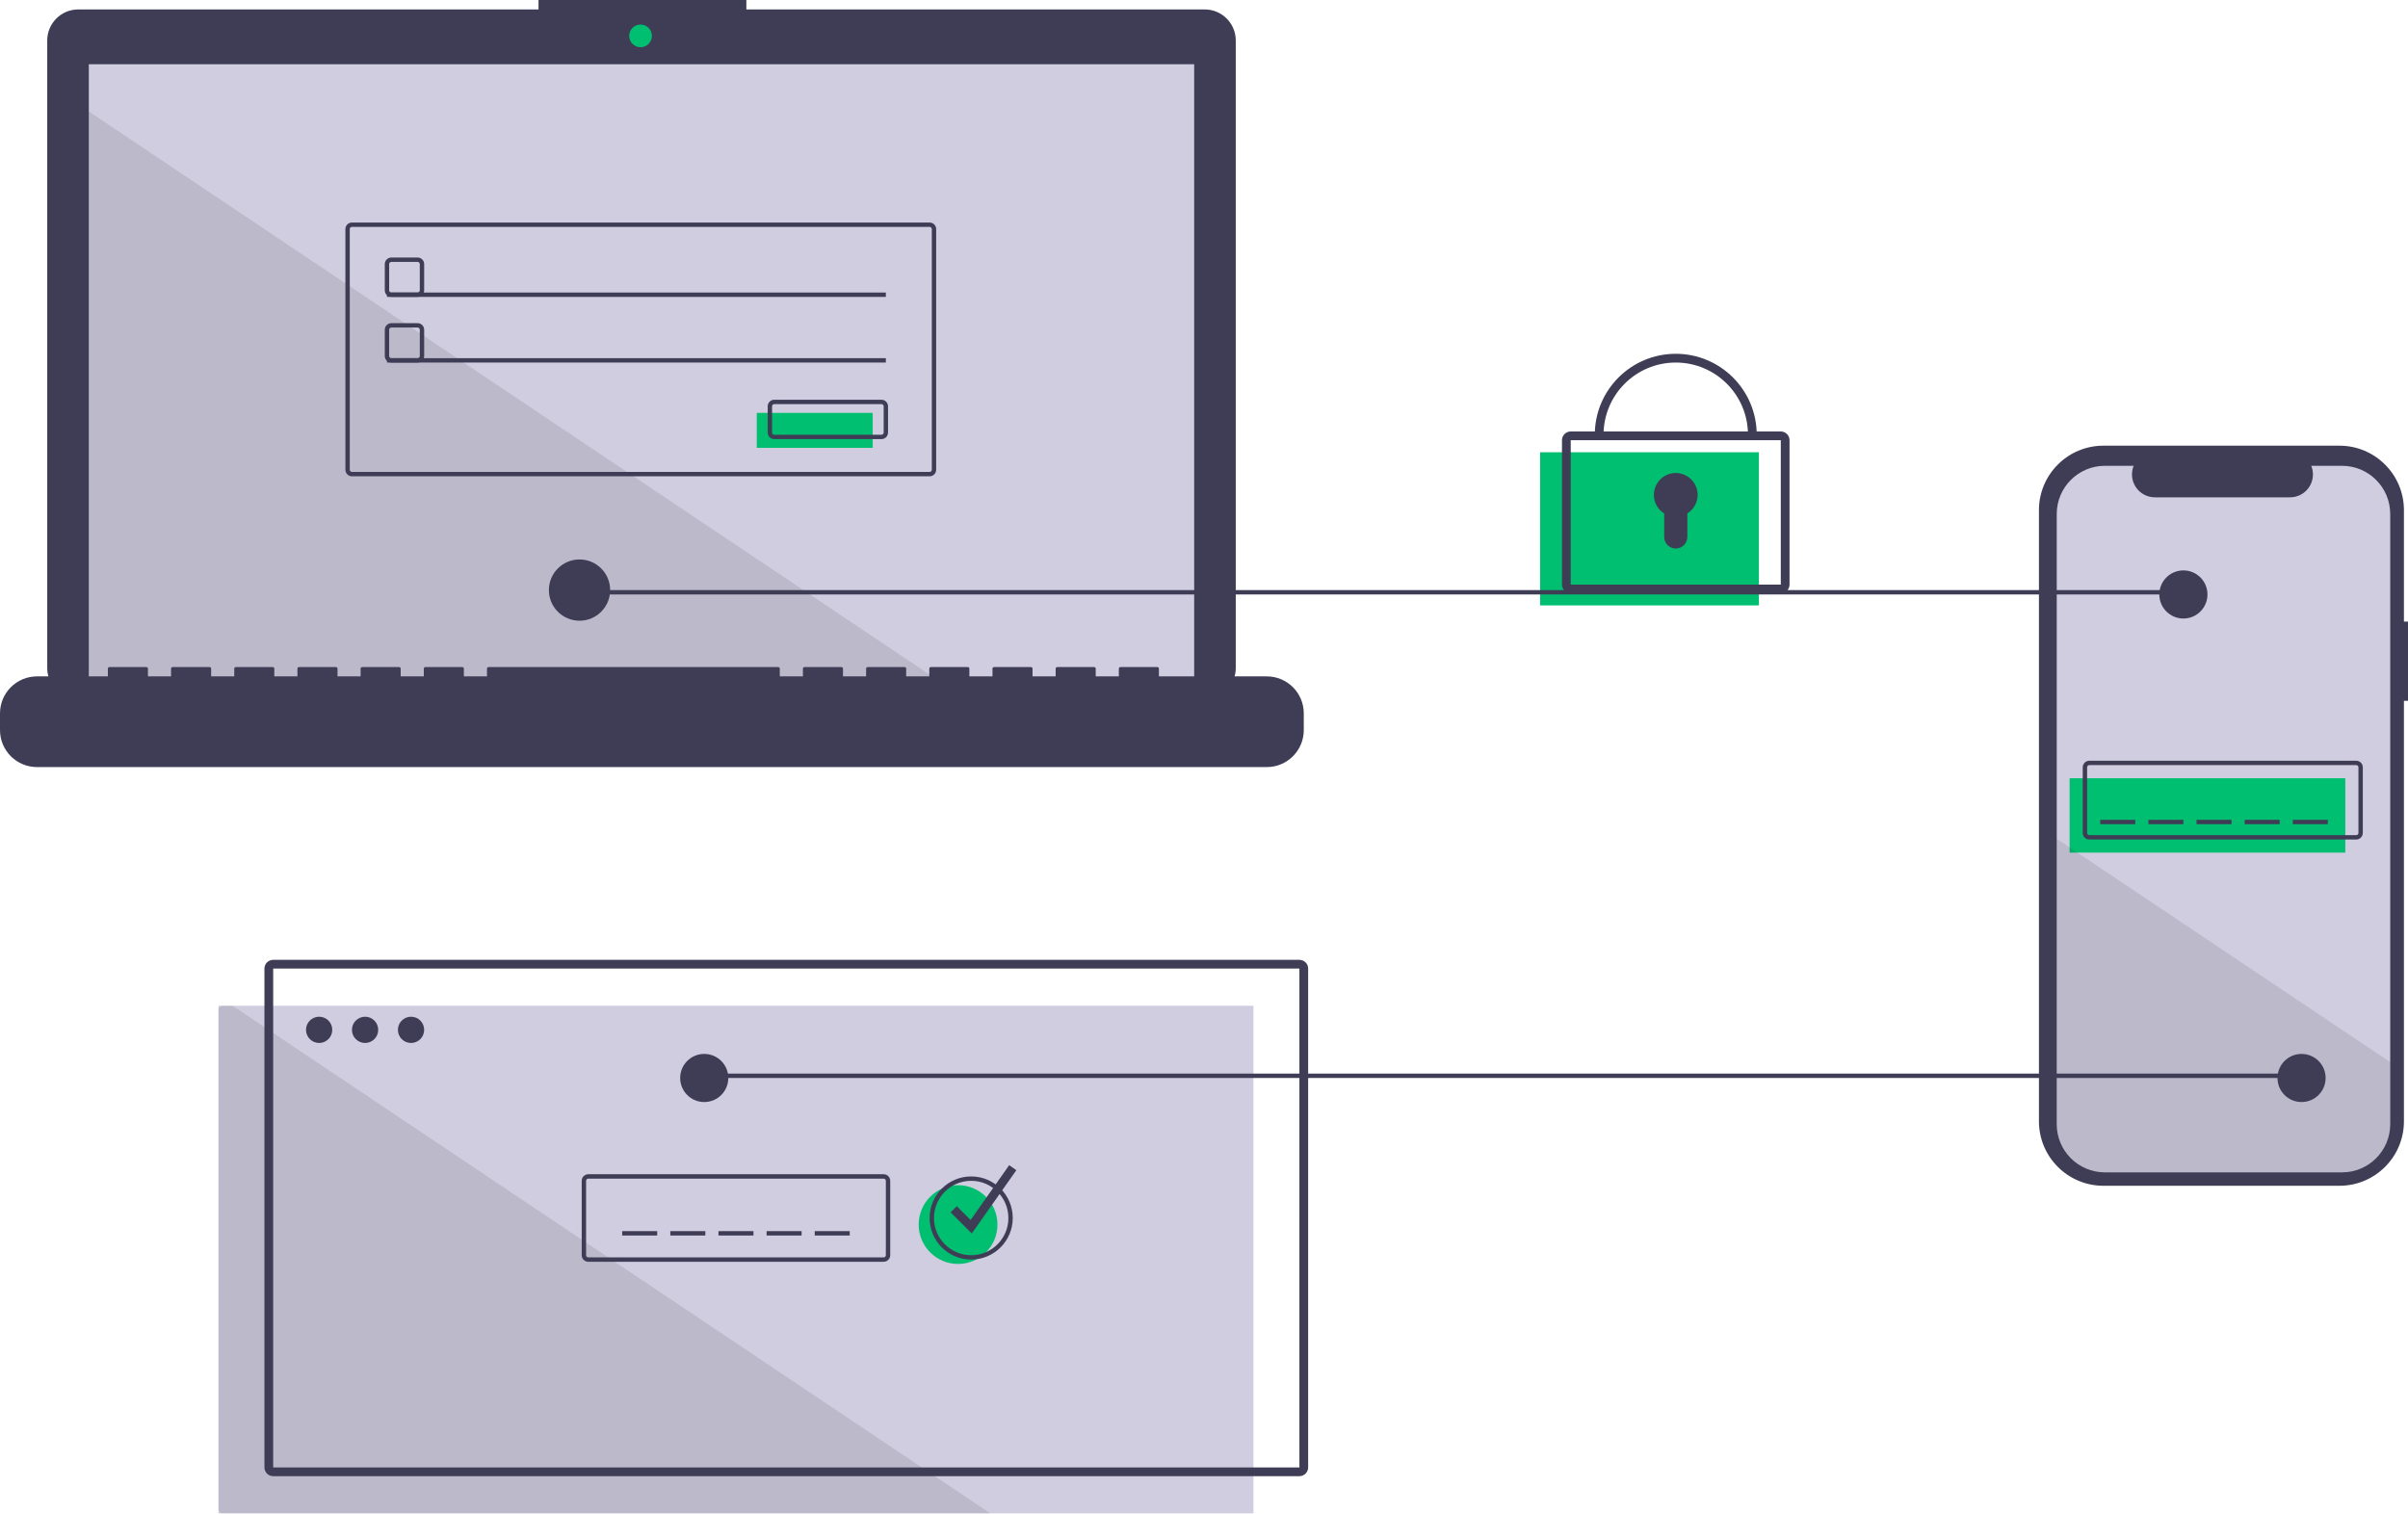
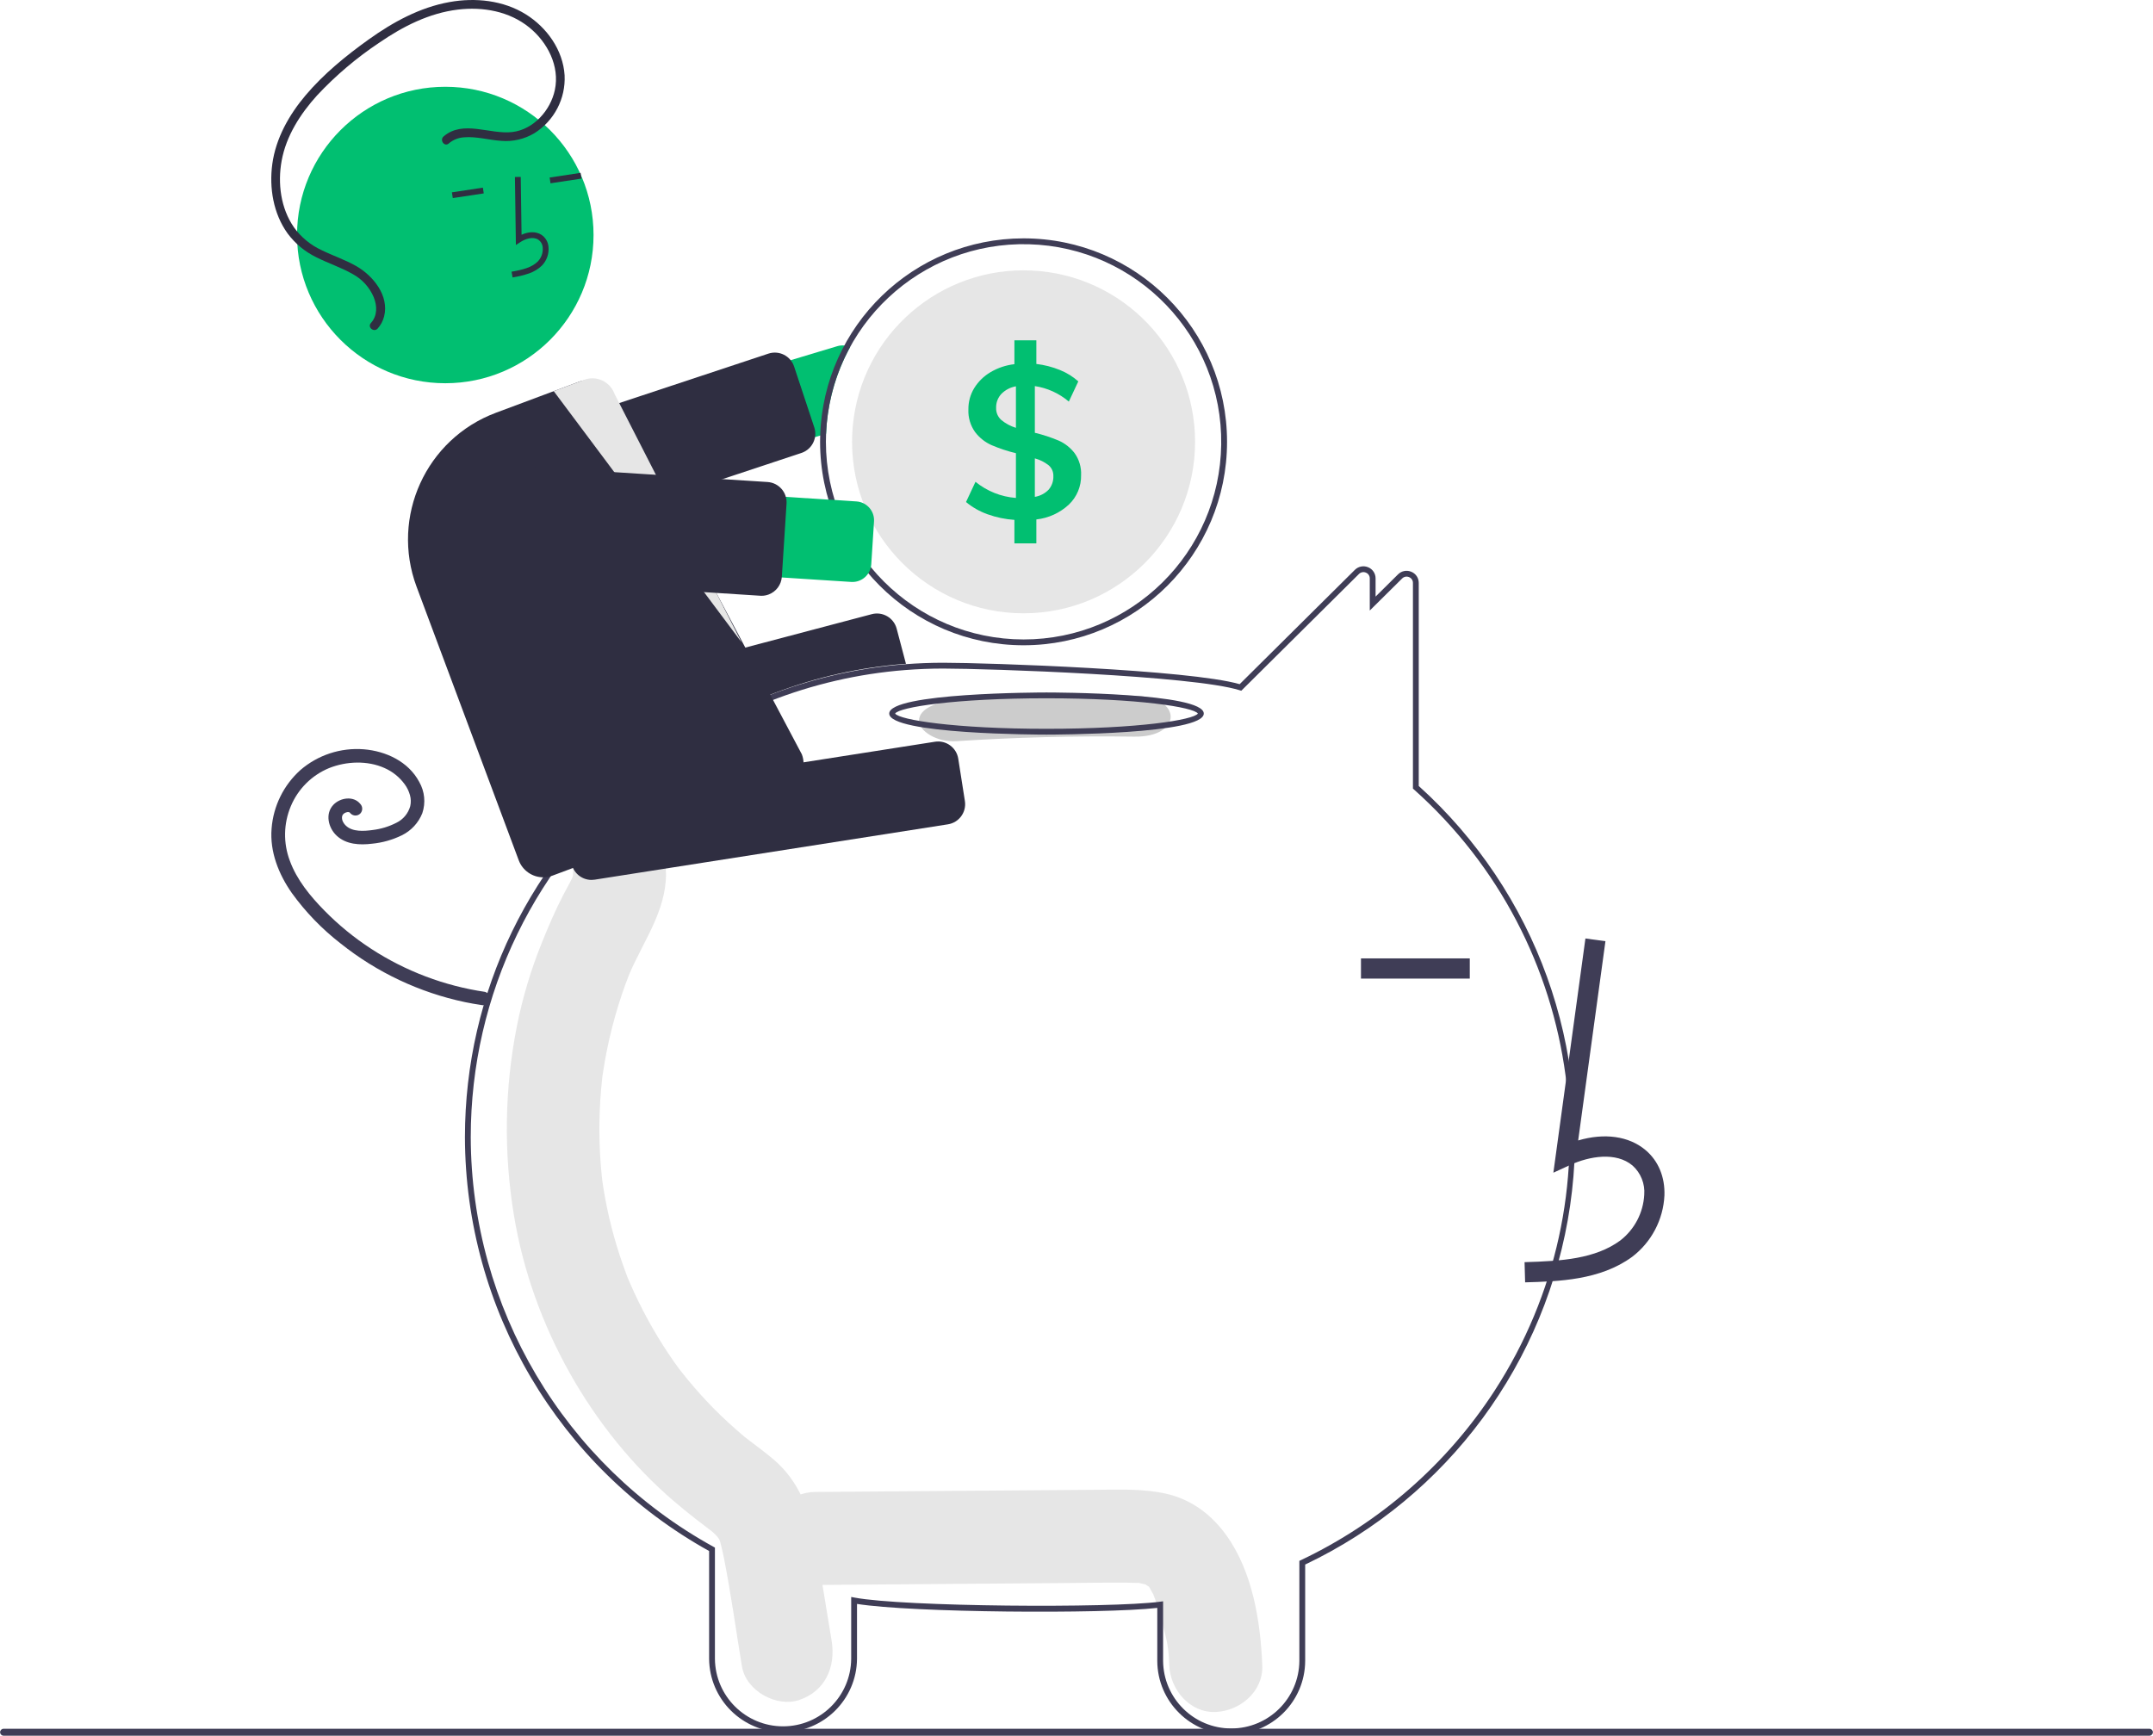
- <svg xmlns="http://www.w3.org/2000/svg" id="a3a44bd2-1d5c-46a0-ab88-fbd2ff893ca0" data-name="Layer 1" width="1100.501" height="691.707" viewBox="0 0 1100.501 691.707">
-   <path d="M1150.25,388.237h-1.859V337.322a29.468,29.468,0,0,0-29.469-29.469H1011.052a29.468,29.468,0,0,0-29.469,29.469V616.648a29.469,29.469,0,0,0,29.469,29.469h107.871a29.469,29.469,0,0,0,29.469-29.469V424.48h1.859Z" transform="translate(-49.74968 -104.1466)" fill="#3f3d56" />
-   <path d="M1142.121,339.053v278.92a22.011,22.011,0,0,1-22.01,22.01h-108.39a22.002,22.002,0,0,1-22-22.01v-278.92a22,22,0,0,1,22-22h13.15a10.461,10.461,0,0,0,9.68,14.4h61.8a10.44,10.44,0,0,0,9.68-14.4H1120.111A22.009,22.009,0,0,1,1142.121,339.053Z" transform="translate(-49.74968 -104.1466)" fill="#d0cde1" />
-   <rect x="945.851" y="355.707" width="126" height="34" fill="#01bf71" />
-   <path d="M1126.601,487.853h-122a3.003,3.003,0,0,1-3-3v-30a3.003,3.003,0,0,1,3-3h122a3.003,3.003,0,0,1,3,3v30A3.003,3.003,0,0,1,1126.601,487.853Zm-122-34a1.001,1.001,0,0,0-1,1v30a1.001,1.001,0,0,0,1,1h122a1.001,1.001,0,0,0,1-1v-30a1.001,1.001,0,0,0-1-1Z" transform="translate(-49.74968 -104.1466)" fill="#3f3d56" />
-   <rect x="959.851" y="374.707" width="16" height="2" fill="#3f3d56" />
-   <rect x="981.851" y="374.707" width="16" height="2" fill="#3f3d56" />
-   <rect x="1003.851" y="374.707" width="16" height="2" fill="#3f3d56" />
-   <rect x="1025.851" y="374.707" width="16" height="2" fill="#3f3d56" />
-   <rect x="1047.851" y="374.707" width="16" height="2" fill="#3f3d56" />
-   <path d="M1142.121,589.613v28.36a22.011,22.011,0,0,1-22.01,22.01h-108.39a22.002,22.002,0,0,1-22-22.01v-130.46Z" transform="translate(-49.74968 -104.1466)" opacity="0.1" />
-   <rect x="99.851" y="459.707" width="473" height="232" fill="#d0cde1" />
-   <path d="M502.351,795.853H151.601a2.006,2.006,0,0,1-2-2v-228a2.006,2.006,0,0,1,2-2h4.44Z" transform="translate(-49.74968 -104.1466)" opacity="0.1" />
-   <rect x="318.851" y="490.707" width="733" height="2" fill="#3f3d56" />
-   <path d="M600.343,108.464H390.853v-4.318H295.862v4.318H85.509a14.17,14.17,0,0,0-14.17,14.17V409.491a14.17,14.17,0,0,0,14.17,14.17H600.343a14.17,14.17,0,0,0,14.17-14.17V122.635A14.17,14.17,0,0,0,600.343,108.464Z" transform="translate(-49.74968 -104.1466)" fill="#3f3d56" />
-   <rect x="40.591" y="29.357" width="505.17" height="284.98" fill="#d0cde1" />
-   <circle cx="292.744" cy="16.407" r="5.181" fill="#01bf71" />
-   <path d="M240.601,239.853h-12a3.003,3.003,0,0,1-3-3v-12a3.003,3.003,0,0,1,3-3h12a3.003,3.003,0,0,1,3,3v12A3.003,3.003,0,0,1,240.601,239.853Zm-12-16a1.001,1.001,0,0,0-1,1v12a1.001,1.001,0,0,0,1,1h12a1.001,1.001,0,0,0,1-1v-12a1.001,1.001,0,0,0-1-1Z" transform="translate(-49.74968 -104.1466)" fill="#3f3d56" />
-   <rect x="176.851" y="133.707" width="228" height="2" fill="#3f3d56" />
-   <rect x="345.851" y="188.707" width="53" height="16" fill="#01bf71" />
-   <path d="M452.601,304.853h-49a3.003,3.003,0,0,1-3-3v-12a3.003,3.003,0,0,1,3-3h49a3.003,3.003,0,0,1,3,3v12A3.003,3.003,0,0,1,452.601,304.853Zm-49-16a1.001,1.001,0,0,0-1,1v12a1.001,1.001,0,0,0,1,1h49a1.001,1.001,0,0,0,1-1v-12a1.001,1.001,0,0,0-1-1Z" transform="translate(-49.74968 -104.1466)" fill="#3f3d56" />
-   <rect x="703.851" y="206.707" width="100" height="70" fill="#01bf71" />
-   <path d="M863.601,375.353h-96a4.004,4.004,0,0,1-4-4v-66a4.004,4.004,0,0,1,4-4h96a4.004,4.004,0,0,1,4,4v66A4.004,4.004,0,0,1,863.601,375.353Zm-96-70v66H863.604l-.003-66Z" transform="translate(-49.74968 -104.1466)" fill="#3f3d56" />
-   <path d="M852.601,302.853h-4a33,33,0,1,0-66,0h-4a37,37,0,1,1,74,0Z" transform="translate(-49.74968 -104.1466)" fill="#3f3d56" />
-   <path d="M825.601,330.353a10,10,0,1,0-15.294,8.473V349.559a5.294,5.294,0,0,0,5.294,5.294h0a5.294,5.294,0,0,0,5.294-5.294V338.826A9.983,9.983,0,0,0,825.601,330.353Z" transform="translate(-49.74968 -104.1466)" fill="#3f3d56" />
-   <rect x="284.351" y="562.707" width="16" height="2" fill="#3f3d56" />
-   <rect x="306.351" y="562.707" width="16" height="2" fill="#3f3d56" />
-   <rect x="328.351" y="562.707" width="16" height="2" fill="#3f3d56" />
-   <rect x="350.351" y="562.707" width="16" height="2" fill="#3f3d56" />
-   <rect x="372.351" y="562.707" width="16" height="2" fill="#3f3d56" />
-   <path d="M643.601,778.854H174.601a4.004,4.004,0,0,1-4-4v-228a4.004,4.004,0,0,1,4-4H643.601a4.004,4.004,0,0,1,4,4v228A4.004,4.004,0,0,1,643.601,778.854Zm-469-232v228H643.604l-.003-228Z" transform="translate(-49.74968 -104.1466)" fill="#3f3d56" />
-   <circle cx="145.851" cy="470.707" r="6" fill="#3f3d56" />
-   <circle cx="166.851" cy="470.707" r="6" fill="#3f3d56" />
-   <circle cx="187.851" cy="470.707" r="6" fill="#3f3d56" />
-   <path d="M453.601,680.853h-135a3.003,3.003,0,0,1-3-3v-34a3.003,3.003,0,0,1,3-3h135a3.003,3.003,0,0,1,3,3v34A3.003,3.003,0,0,1,453.601,680.853Zm-135-38a1.001,1.001,0,0,0-1,1v34a1.001,1.001,0,0,0,1,1h135a1.001,1.001,0,0,0,1-1v-34a1.001,1.001,0,0,0-1-1Z" transform="translate(-49.74968 -104.1466)" fill="#3f3d56" />
-   <circle cx="437.851" cy="559.707" r="18" fill="#01bf71" />
-   <path d="M493.601,679.853a19,19,0,1,1,19-19A19.022,19.022,0,0,1,493.601,679.853Zm0-36a17,17,0,1,0,17,17A17.019,17.019,0,0,0,493.601,643.853Z" transform="translate(-49.74968 -104.1466)" fill="#3f3d56" />
-   <polygon points="444.118 563.803 434.437 554.121 437.265 551.293 443.584 557.611 461.216 532.555 464.487 534.858 444.118 563.803" fill="#3f3d56" />
-   <polygon points="433.761 314.337 40.591 314.337 40.591 50.947 433.761 314.337" opacity="0.1" />
-   <path d="M628.697,413.298H579.395v-3.552a.704.704,0,0,0-.704-.704H561.787a.704.704,0,0,0-.704.704v3.552H550.518v-3.552a.704.704,0,0,0-.704-.704H532.91a.704.704,0,0,0-.704.704v3.552H521.641v-3.552a.704.704,0,0,0-.704-.704H504.033a.704.704,0,0,0-.704.704v3.552H492.764v-3.552a.704.704,0,0,0-.704-.704H475.157a.704.704,0,0,0-.704.704v3.552H463.887v-3.552a.704.704,0,0,0-.704-.704H446.28a.704.704,0,0,0-.704.704v3.552H435.01v-3.552a.704.704,0,0,0-.704-.704H417.403a.704.704,0,0,0-.704.704v3.552H406.134v-3.552a.704.704,0,0,0-.704-.704H273.018a.704.704,0,0,0-.704.704v3.552H261.749v-3.552a.704.704,0,0,0-.704-.704H244.141a.704.704,0,0,0-.704.704v3.552H232.872v-3.552a.704.704,0,0,0-.704-.704H215.264a.704.704,0,0,0-.704.704v3.552H203.995v-3.552a.704.704,0,0,0-.704-.704H186.387a.704.704,0,0,0-.704.704v3.552H175.118v-3.552a.704.704,0,0,0-.704-.704H157.51a.704.704,0,0,0-.704.704v3.552H146.241v-3.552a.704.704,0,0,0-.704-.704H128.633a.704.704,0,0,0-.704.704v3.552H117.364v-3.552a.704.704,0,0,0-.704-.704H99.756a.704.704,0,0,0-.704.704v3.552H66.653A16.904,16.904,0,0,0,49.75,430.202v7.643a16.904,16.904,0,0,0,16.904,16.904H628.697A16.904,16.904,0,0,0,645.601,437.845V430.202A16.904,16.904,0,0,0,628.697,413.298Z" transform="translate(-49.74968 -104.1466)" fill="#3f3d56" />
-   <path d="M474.601,321.853h-264a3.003,3.003,0,0,1-3-3v-110a3.003,3.003,0,0,1,3-3h264a3.003,3.003,0,0,1,3,3v110A3.003,3.003,0,0,1,474.601,321.853Zm-264-114a1.001,1.001,0,0,0-1,1v110a1.001,1.001,0,0,0,1,1h264a1.001,1.001,0,0,0,1-1v-110a1.001,1.001,0,0,0-1-1Z" transform="translate(-49.74968 -104.1466)" fill="#3f3d56" />
-   <path d="M240.601,269.853h-12a3.003,3.003,0,0,1-3-3v-12a3.003,3.003,0,0,1,3-3h12a3.003,3.003,0,0,1,3,3v12A3.003,3.003,0,0,1,240.601,269.853Zm-12-16a1.001,1.001,0,0,0-1,1v12a1.001,1.001,0,0,0,1,1h12a1.001,1.001,0,0,0,1-1v-12a1.001,1.001,0,0,0-1-1Z" transform="translate(-49.74968 -104.1466)" fill="#3f3d56" />
-   <rect x="176.851" y="163.707" width="228" height="2" fill="#3f3d56" />
-   <rect x="264.851" y="269.707" width="733" height="2" fill="#3f3d56" />
-   <circle cx="264.851" cy="269.707" r="14" fill="#3f3d56" />
-   <circle cx="997.851" cy="271.707" r="11" fill="#3f3d56" />
-   <circle cx="1051.851" cy="492.707" r="11" fill="#3f3d56" />
-   <circle cx="321.851" cy="492.707" r="11" fill="#3f3d56" />
+ <svg xmlns="http://www.w3.org/2000/svg" id="b5c524f0-66c4-4225-a3aa-c25cef687e0c" data-name="Layer 1" width="740.675" height="597.175" viewBox="0 0 740.675 597.175">
+   <path d="M651.612,679.719c-5.122-7.172-12.055-12.419-20.771-14.383-7.601-1.713-15.416-1.421-23.142-1.361l-97.692.753c-8.367.065-16.389,7.313-16,16,.386,8.614,7.032,16.069,16,16q42.926-.331,85.851-.662c6.747-.052,13.497-.174,20.244-.152,1.515.005,3.024.085,4.538.102.367.004.631.001.818-.007.047.014.086.027.147.044.79.217,1.6.366,2.394.572-.278.008.515.503.914.671.055.108.171.299.366.595.272.51,1.077,2.059,1.11,2.01a71.762,71.762,0,0,1,2.987,9.393c1.859,7.047,2.268,8.52,2.536,15.132.338,8.352,7.117,16.398,16,16,8.379-.375,16.363-7.042,16-16C663.3,709.333,660.651,692.377,651.612,679.719Z" transform="translate(-229.6623 -151.4124)" fill="#e6e6e6" />
+   <path d="M515.749,715.825c-1.835-11.12-3.635-22.246-5.505-33.36-1.898-11.274-5.774-21.598-14.548-28.997-2.344-1.977-4.775-3.823-7.216-5.663-.858-.647-1.715-1.295-2.563-1.956-.051-.04-.083-.064-.127-.099-.093-.08-.205-.176-.355-.303-3.657-3.095-7.19-6.327-10.556-9.763q-4.483-4.577-8.575-9.545-1.022-1.241-2.019-2.504c-.114-.145-.729-.94-1.135-1.459-.377-.519-1.066-1.457-1.182-1.621q-1.164-1.646-2.286-3.322a156.126,156.126,0,0,1-13.187-24.115q-.547-1.251-1.068-2.517c-.093-.258-.214-.588-.374-1.029-.741-2.038-1.481-4.074-2.159-6.137q-2.16-6.571-3.714-13.336-.768-3.34-1.383-6.715-.317-1.735-.593-3.478c-.03-.193-.21-1.446-.316-2.154-.078-.712-.224-1.972-.243-2.166q-.176-1.756-.312-3.516-.307-3.96-.415-7.933-.185-7.061.253-14.122c.166-2.645.402-5.282.693-7.915.018-.162.031-.29.044-.406.018-.118.038-.251.062-.417.215-1.455.442-2.908.695-4.356a159.294,159.294,0,0,1,3.739-16.313q1.088-3.809,2.363-7.555.568-1.663,1.173-3.314c-.026.071,1.182-3.016,1.198-3.119,4.795-11.329,12.638-21.657,12.648-34.526.007-8.713-7.364-17.06-16-16.657a16.625,16.625,0,0,0-16,16.657c0,.196-.001.363-.001.525-.081.271-.148.498-.208.698-.935,2.032-2.081,3.963-3.107,5.944-2.811,5.423-5.209,11.025-7.488,16.708a159.825,159.825,0,0,0-8.529,28.628,182.098,182.098,0,0,0-.968,65.04c6.204,37.813,26.662,74.009,55.103,98.339,2.468,2.111,4.997,4.152,7.549,6.151,1.056.827,2.121,1.639,3.191,2.446.506.381,2.602,2.034,1.68,1.233,1.982,1.692,2.817,2.543,3.326,3.789.074.288.174.678.311,1.211.359,1.405.7,2.808.983,4.233,2.476,12.451,4.196,25.112,6.264,37.644,1.421,8.611,12.022,14.215,19.682,11.634C513.49,733.312,517.272,725.051,515.749,715.825Z" transform="translate(-229.6623 -151.4124)" fill="#e6e6e6" />
+   <path d="M653.23,748.12a25.374,25.374,0,0,1-25.44-25.25V704.619c-19.109,2.139-84.543,1.644-103.3-1.37v18.892a25.441,25.441,0,0,1-50.88,0v-37.092a163.307,163.307,0,0,1-84-142.388c0-49.83,22.583-96.314,61.959-127.534a164.075,164.075,0,0,1,89.323-35.173c4.427-.347,8.881-.523,13.239-.523,15.352,0,84.619,2.372,101.998,7.372L695.756,347.48a4.16,4.16,0,0,1,4.55-.907,4.1,4.1,0,0,1,2.584,3.847v6.252l7.716-7.642a4.151,4.151,0,0,1,4.546-.908,4.102,4.102,0,0,1,2.587,3.848v69.865a162.759,162.759,0,0,1-39.07,267.866v33.169A25.374,25.374,0,0,1,653.23,748.12ZM629.79,702.351v20.52a23.441,23.441,0,0,0,46.88,0V688.438l.571-.271a162.456,162.456,0,0,0,66.531-58.182,160.325,160.325,0,0,0-27.699-206.96l-.332-.298V351.97a2.103,2.103,0,0,0-1.342-1.996,2.149,2.149,0,0,0-2.381.473l-11.127,11.021V350.42a2.103,2.103,0,0,0-1.342-1.996,2.154,2.154,0,0,0-2.385.477l-40.476,40.164-.575-.18c-16.156-5.057-86.513-7.454-101.982-7.454-4.306,0-8.707.174-13.082.517a162.075,162.075,0,0,0-88.237,34.746c-38.895,30.838-61.202,76.751-61.202,125.967A161.315,161.315,0,0,0,475.094,683.585l.516.286v38.27a23.441,23.441,0,0,0,46.88,0V700.854l1.185.223c16.856,3.171,87.832,3.671,104.985,1.421Z" transform="translate(-229.6623 -151.4124)" fill="#3f3d56" />
+   <path d="M517.66,270.53,406.92,303.81a13.882,13.882,0,0,0,7.99,26.59l96.91-29.13,2.03-.61a67.517,67.517,0,0,1,8.29-29.86,6.165,6.165,0,0,0-2-.52A6.367,6.367,0,0,0,517.66,270.53Z" transform="translate(-229.6623 -151.4124)" fill="#01bf71" />
+   <path d="M412.995,337.495a7.013,7.013,0,0,1-6.638-4.801l-6.925-20.896a6.999,6.999,0,0,1,4.443-8.847l90.131-29.87a7,7,0,0,1,8.847,4.442l6.925,20.896a6.976,6.976,0,0,1-4.193,8.759q-.125.047-.252.088l-90.129,29.869A7.003,7.003,0,0,1,412.995,337.495Z" transform="translate(-229.6623 -151.4124)" fill="#2f2e41" />
+   <path d="M581.79,233.42a70.031,70.031,0,0,0-69.97,67.85c-.02.71-.03,1.43-.03,2.15a70,70,0,1,0,70-70Zm0,138a68.071,68.071,0,0,1-68-68q0-1.395.06-2.76A67.998,67.998,0,1,1,581.79,371.42Z" transform="translate(-229.6623 -151.4124)" fill="#3f3d56" />
+   <path d="M640.79,303.42a59,59,0,0,1-118,0c0-1.87.09-3.71.26-5.53A59,59,0,0,1,640.79,303.42Z" transform="translate(-229.6623 -151.4124)" fill="#e6e6e6" />
+   <path d="M599.36,307.34a14.048,14.048,0,0,0-5.47-4.33,53.139,53.139,0,0,0-8.22-2.7V284.25a23.396,23.396,0,0,1,11.69,5.33l3.26-6.95a21.561,21.561,0,0,0-6.36-3.93,31.259,31.259,0,0,0-8.07-2.07v-8.14h-7.55v8.22a20.672,20.672,0,0,0-8.25,2.77,16.399,16.399,0,0,0-5.59,5.48,13.771,13.771,0,0,0-1.99,7.29,12.463,12.463,0,0,0,2.29,7.8,14.51,14.51,0,0,0,5.7,4.52,52.692,52.692,0,0,0,8.36,2.77v15.39A24.988,24.988,0,0,1,565.25,317.18l-3.26,6.96a24.58,24.58,0,0,0,7.44,4.22,34.161,34.161,0,0,0,9.21,1.92v8.07h7.55v-8.22a19.538,19.538,0,0,0,11.21-5.14,13.59,13.59,0,0,0,4.18-10.1A12.055,12.055,0,0,0,599.36,307.34Zm-20.2-8.73a14.499,14.499,0,0,1-5.03-2.7,5.32,5.32,0,0,1-1.78-4.18,6.726,6.726,0,0,1,1.82-4.81,9.202,9.202,0,0,1,4.99-2.59Zm11.25,21.28a8.557,8.557,0,0,1-4.74,2.47V309.12a13.24,13.24,0,0,1,4.74,2.37,4.658,4.658,0,0,1,1.63,3.7A6.804,6.804,0,0,1,590.41,319.89Z" transform="translate(-229.6623 -151.4124)" fill="#01bf71" />
+   <path d="M416.209,422.184a7.023,7.023,0,0,1-6.775-5.216l-3.77-14.27a7.004,7.004,0,0,1,4.975-8.551l118.941-31.43a7.015,7.015,0,0,1,8.551,4.985l3.194,12.09-.598.046a160.163,160.163,0,0,0-84.108,31.871l-.173.084-38.46,10.16A6.963,6.963,0,0,1,416.209,422.184Z" transform="translate(-229.6623 -151.4124)" fill="#2f2e41" />
+   <path d="M396.51,492.671a98.108,98.108,0,0,1-39.122-14.792A95.527,95.527,0,0,1,341.214,464.65c-4.828-4.924-9.447-10.521-11.838-17.079a25.299,25.299,0,0,1,.331-18.769,24.334,24.334,0,0,1,13.169-13.126c5.99-2.389,13.226-2.644,19.055-.028a17.089,17.089,0,0,1,6.964,5.606,11.435,11.435,0,0,1,1.81,3.758,7.674,7.674,0,0,1,.09,3.759,9.016,9.016,0,0,1-4.774,5.723,24.068,24.068,0,0,1-8.152,2.486c-2.86.39-6.969.745-9.268-1.551a4.669,4.669,0,0,1-1.093-1.611,3.114,3.114,0,0,1-.172-1.458c-.034.217.139-.472.129-.445-.036.102-.194.35.03-.031a3.397,3.397,0,0,1,.233-.363c-.076.098-.243.262.055-.019a1.962,1.962,0,0,1,.914-.564c.138-.04.279-.072.418-.11.353-.096-.352.005.009-.006.139-.004.28-.001.419-.007.354-.016-.349-.097-.01-.011.132.033.262.065.392.106.282.089-.2-.207-.009.014.224.259-.235-.252.019-.001a4.624,4.624,0,0,1,.358.394,2.359,2.359,0,0,0,3.315,0,2.399,2.399,0,0,0,0-3.315c-2.311-2.865-6.877-2.157-9.215.264-2.982,3.088-1.801,7.983,1.1,10.678,3.284,3.051,7.934,3.263,12.158,2.751a29.817,29.817,0,0,0,10.269-2.902,14.398,14.398,0,0,0,7.024-7.588,13.174,13.174,0,0,0-1.056-10.769c-3.729-7.011-11.452-10.606-19.084-11.228a29.812,29.812,0,0,0-21.819,7.163,30.154,30.154,0,0,0-9.888,20.075c-.666,7.996,2.436,15.761,6.959,22.214a84.627,84.627,0,0,0,16.779,17.353,102.473,102.473,0,0,0,42.812,20.191q2.792.577,5.615.988a2.421,2.421,0,0,0,2.883-1.637,2.361,2.361,0,0,0-1.637-2.883Z" transform="translate(-229.6623 -151.4124)" fill="#3f3d56" />
+   <path d="M619.895,390.794q-30.663-.433-61.133,1.556c-6.943.453-12.951,2.907-12.951,7.032,0,3.449,5.96,7.489,12.951,7.032q30.454-1.989,61.133-1.556C636.569,405.094,636.559,391.029,619.895,390.794Z" transform="translate(-229.6623 -151.4124)" fill="#ccc" />
+   <path d="M589.682,404.162c-2.209,0-54.106-.083-54.106-7.251,0-7.168,51.896-7.25,54.106-7.25s54.106.083,54.106,7.25C643.787,404.079,591.891,404.162,589.682,404.162Zm-52.076-7.251c1.42,2.173,20.496,5.251,52.076,5.251s50.656-3.078,52.076-5.251c-1.42-2.173-20.496-5.25-52.076-5.25S539.025,394.738,537.605,396.911Z" transform="translate(-229.6623 -151.4124)" fill="#3f3d56" />
+   <path d="M754.336,592.612c11.488-.319,25.786-.718,36.801-8.764a28.262,28.262,0,0,0,11.121-21.103c.225-6.355-2.071-11.901-6.465-15.614-5.753-4.861-14.154-6.002-23.207-3.341l9.38-68.548-6.886-.943L764.052,554.885l5.75-2.639c6.666-3.058,15.817-4.614,21.504.192a12.215,12.215,0,0,1,4.006,10.062,21.361,21.361,0,0,1-8.275,15.735c-8.572,6.261-19.969,7.069-32.895,7.43Z" transform="translate(-229.6623 -151.4124)" fill="#3f3d56" />
+   <rect x="468.203" y="329.741" width="37.432" height="6.95" fill="#3f3d56" />
+   <path d="M433.148,454.15a7.012,7.012,0,0,1-6.904-5.917L423.959,433.651a7.008,7.008,0,0,1,5.832-8L551.322,406.609a7.007,7.007,0,0,1,7.999,5.832l2.285,14.582a7.007,7.007,0,0,1-5.832,8l-121.531,19.042A7.096,7.096,0,0,1,433.148,454.15Z" transform="translate(-229.6623 -151.4124)" fill="#2f2e41" />
+   <circle cx="153.189" cy="80.855" r="51" fill="#01bf71" />
+   <path d="M411.727,245.463a12.095,12.095,0,0,0,4.367-2.676,8.133,8.133,0,0,0,2.255-6.483,5.472,5.472,0,0,0-2.512-4.164c-1.846-1.135-4.285-1.092-6.747.049l-.284-19.908-2.0.028.334,23.404,1.522-.998c1.765-1.156,4.302-1.994,6.127-.872a3.514,3.514,0,0,1,1.573,2.69,6.146,6.146,0,0,1-1.676,4.834c-2.168,2.151-5.377,2.872-9.039,3.531l.354,1.968A32.963,32.963,0,0,0,411.727,245.463Z" transform="translate(-229.6623 -151.4124)" fill="#2f2e41" />
+   <rect x="418.838" y="211.679" width="10.772" height="2" transform="translate(-256.7253 -85.49311) rotate(-8.61162)" fill="#2f2e41" />
+   <rect x="385.221" y="216.769" width="10.772" height="2" transform="translate(-257.8664 -90.46937) rotate(-8.61162)" fill="#2f2e41" />
+   <path d="M416.555,453.258a9.03,9.03,0,0,1-8.434-5.855L372.957,353.235a46.532,46.532,0,0,1,27.284-59.802L428.833,282.756a8.958,8.958,0,0,1,6.878.239,8.832,8.832,0,0,1,4.675,4.986L505.523,410.964a9.002,9.002,0,0,1-5.257,11.638L419.7,452.687A8.976,8.976,0,0,1,416.555,453.258Z" transform="translate(-229.6623 -151.4124)" fill="#2f2e41" />
+   <path d="M420.158,285.995l64.629,86.426L441.056,286.902a8.079,8.079,0,0,0-10.349-4.846Z" transform="translate(-229.6623 -151.4124)" fill="#e6e6e6" />
+   <path d="M522.49,351.63l-115.395-7.433a13.879,13.879,0,1,1,1.784-27.701l115.395,7.433a6.499,6.499,0,0,1,6.069,6.904l-.949,14.729a6.501,6.501,0,0,1-6.905,6.069Z" transform="translate(-229.6623 -151.4124)" fill="#01bf71" />
+   <path d="M491.655,356.395q-.229,0-.458-.015h-0l-94.756-6.104a6.999,6.999,0,0,1-6.536-7.435l1.62-25.158a7,7,0,0,1,7.436-6.535l94.756,6.103a7.008,7.008,0,0,1,6.535,7.435l-1.62,25.159a7.019,7.019,0,0,1-4.546,6.111A6.926,6.926,0,0,1,491.655,356.395Z" transform="translate(-229.6623 -151.4124)" fill="#2f2e41" />
+   <path d="M382.267,198.353c6.709-5.77,15.923-.608,23.617-1.512,7.361-.865,13.174-7.468,14.659-14.482,1.732-8.184-2.516-16.383-8.777-21.486-6.857-5.589-15.952-7.193-24.57-6.159-9.878,1.185-18.911,5.789-27.017,11.359a121.85,121.85,0,0,0-21.442,18.169c-5.751,6.352-10.624,13.923-12.18,22.47-1.414,7.768-.334,16.375,4.258,22.955a24.205,24.205,0,0,0,9.474,7.805c3.937,1.933,8.138,3.316,11.952,5.502,5.768,3.305,11.374,10.159,9.567,17.291a9.793,9.793,0,0,1-2.226,4.19c-1.291,1.433-3.619-.461-2.325-1.897,2.273-2.523,2.183-5.888.972-8.9a16.272,16.272,0,0,0-7.233-7.954c-3.993-2.283-8.401-3.692-12.494-5.772a27.023,27.023,0,0,1-9.911-8.214c-4.898-6.807-6.363-15.666-5.253-23.861,1.202-8.868,5.759-16.927,11.471-23.68,6.216-7.349,13.852-13.571,21.652-19.159,8.37-5.997,17.617-11.067,27.85-12.9,8.87-1.59,18.485-.611,26.241,4.223,7.24,4.512,12.792,12.274,13.344,20.947a22.235,22.235,0,0,1-10.376,19.942,19.101,19.101,0,0,1-11.41,2.643c-4.262-.273-8.527-1.578-12.816-1.215a8.941,8.941,0,0,0-5.268,2.128c-1.466,1.261-3.213-1.181-1.759-2.431Z" transform="translate(-229.6623 -151.4124)" fill="#2f2e41" />
+   <path d="M969.147,748.588H230.853a1.191,1.191,0,0,1,0-2.381H969.147a1.191,1.191,0,0,1,0,2.381Z" transform="translate(-229.6623 -151.4124)" fill="#3f3d56" />
</svg>
